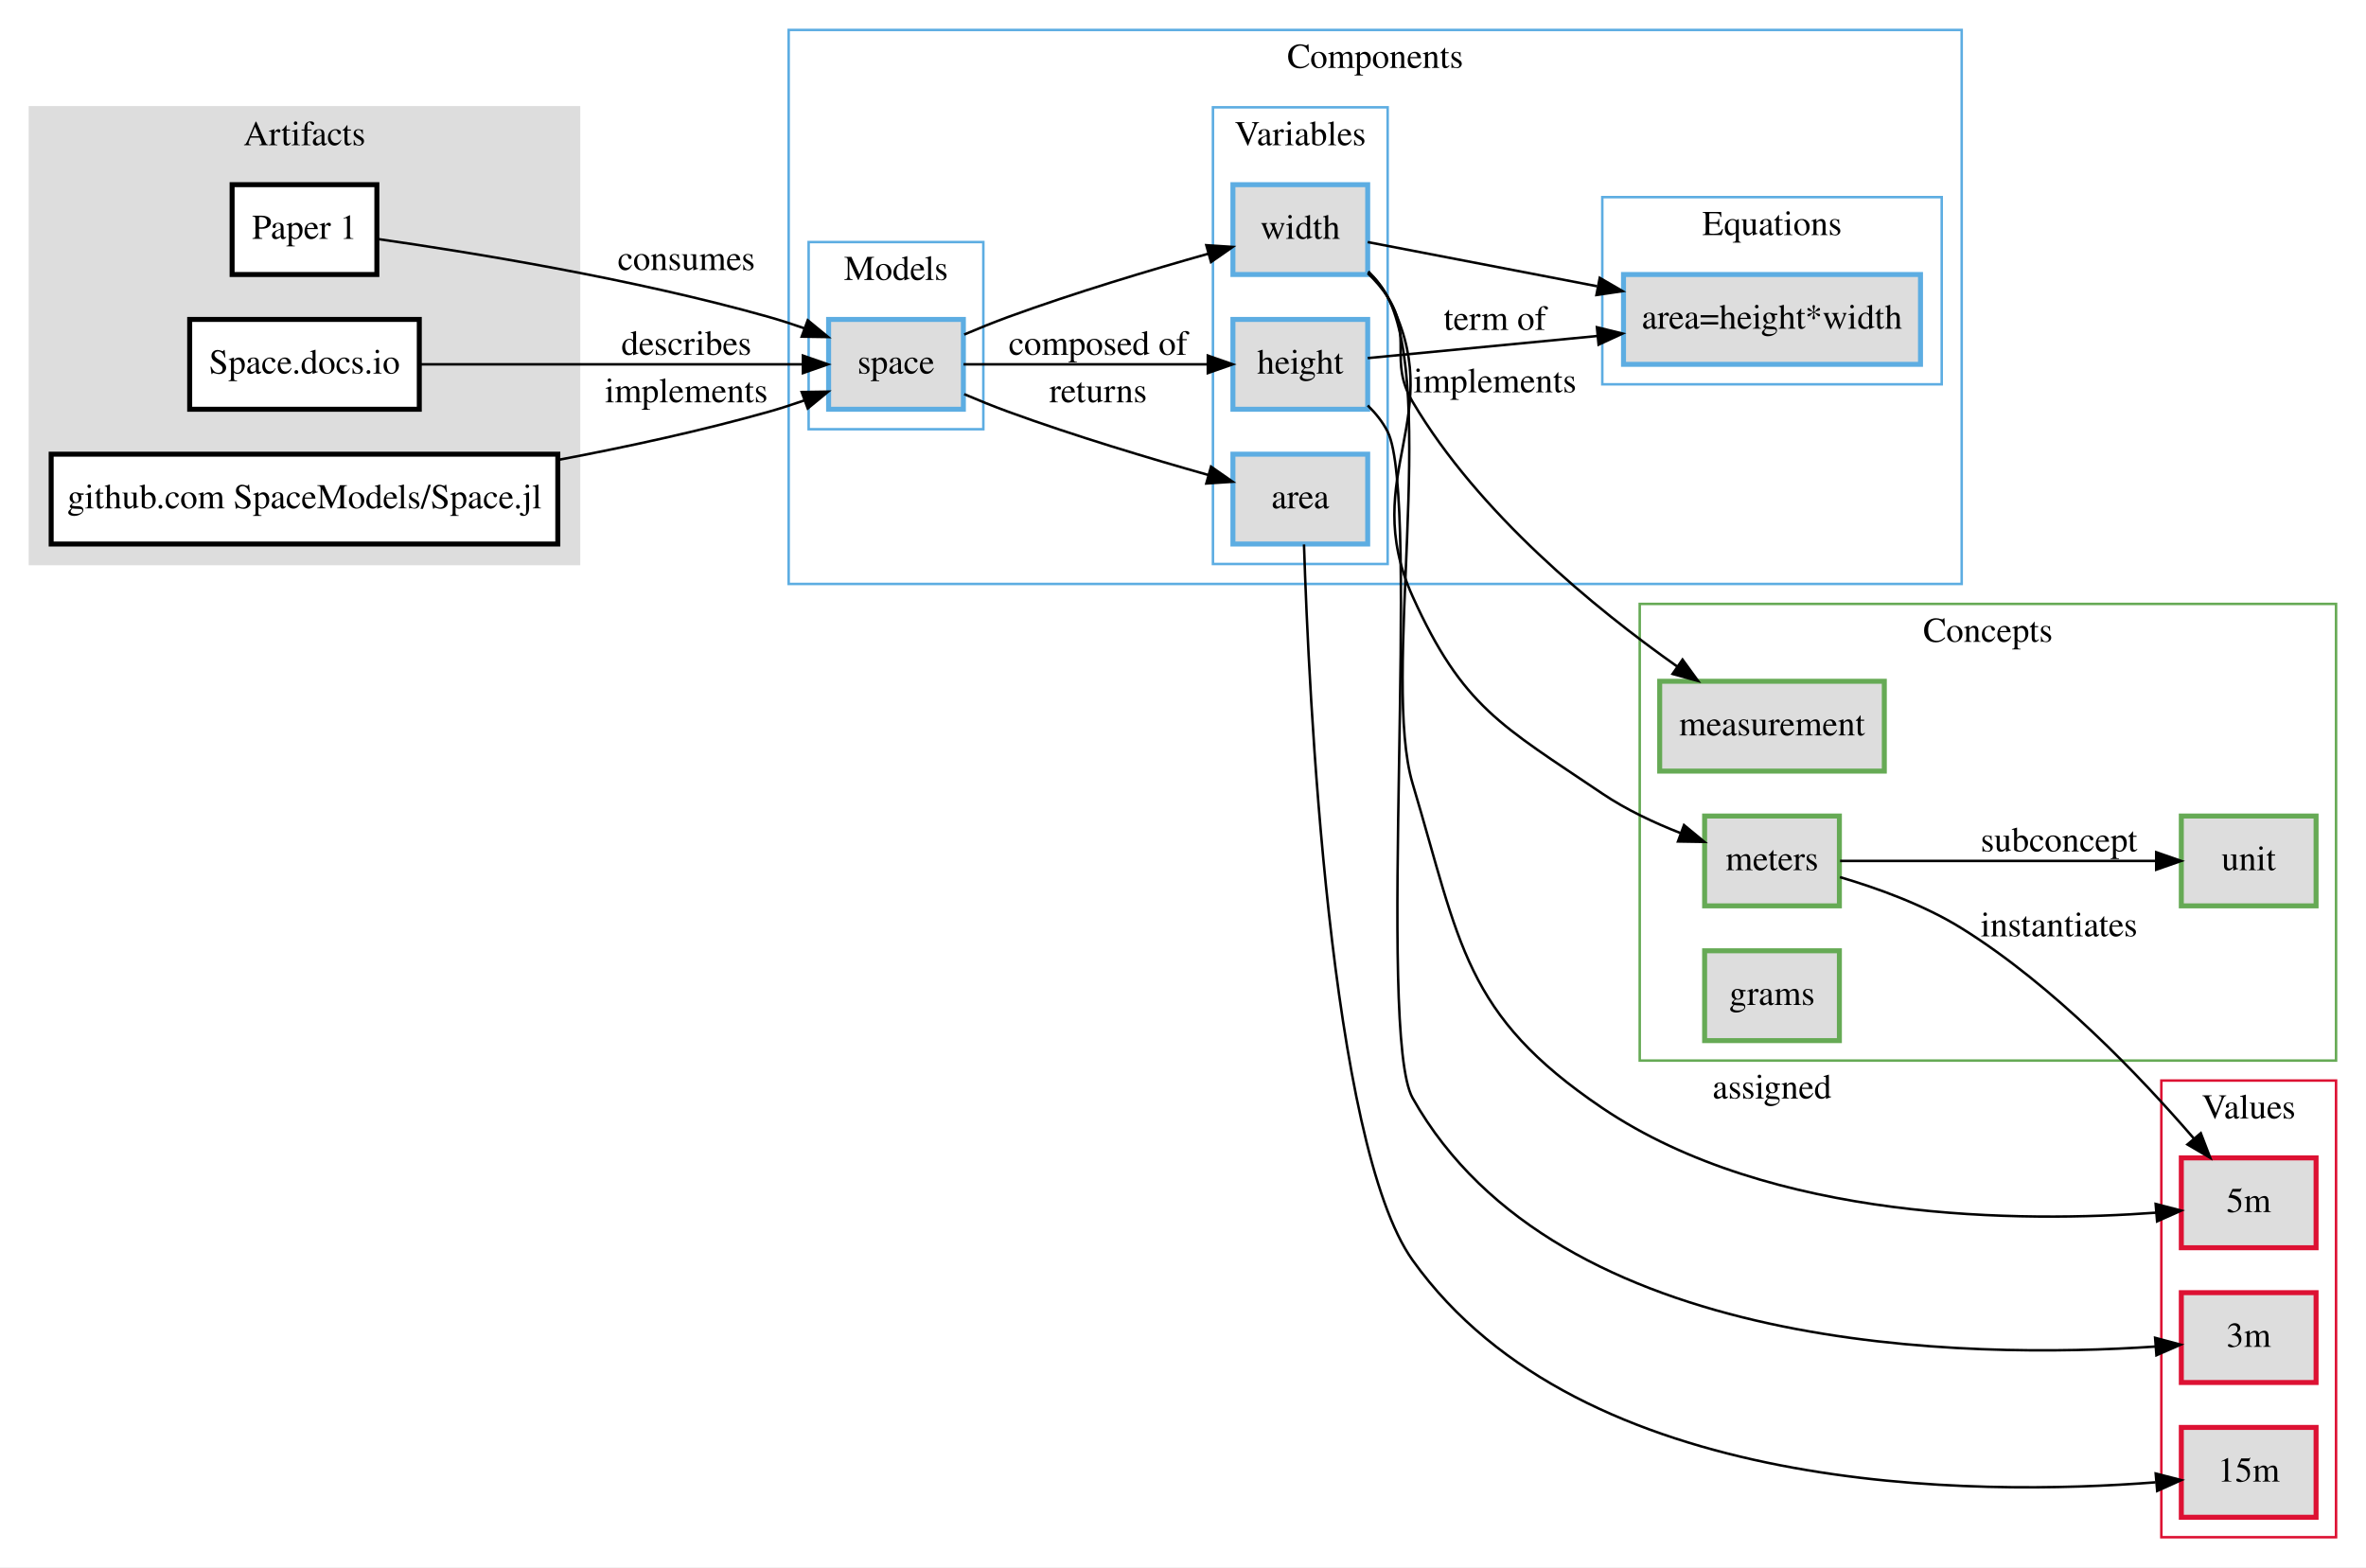
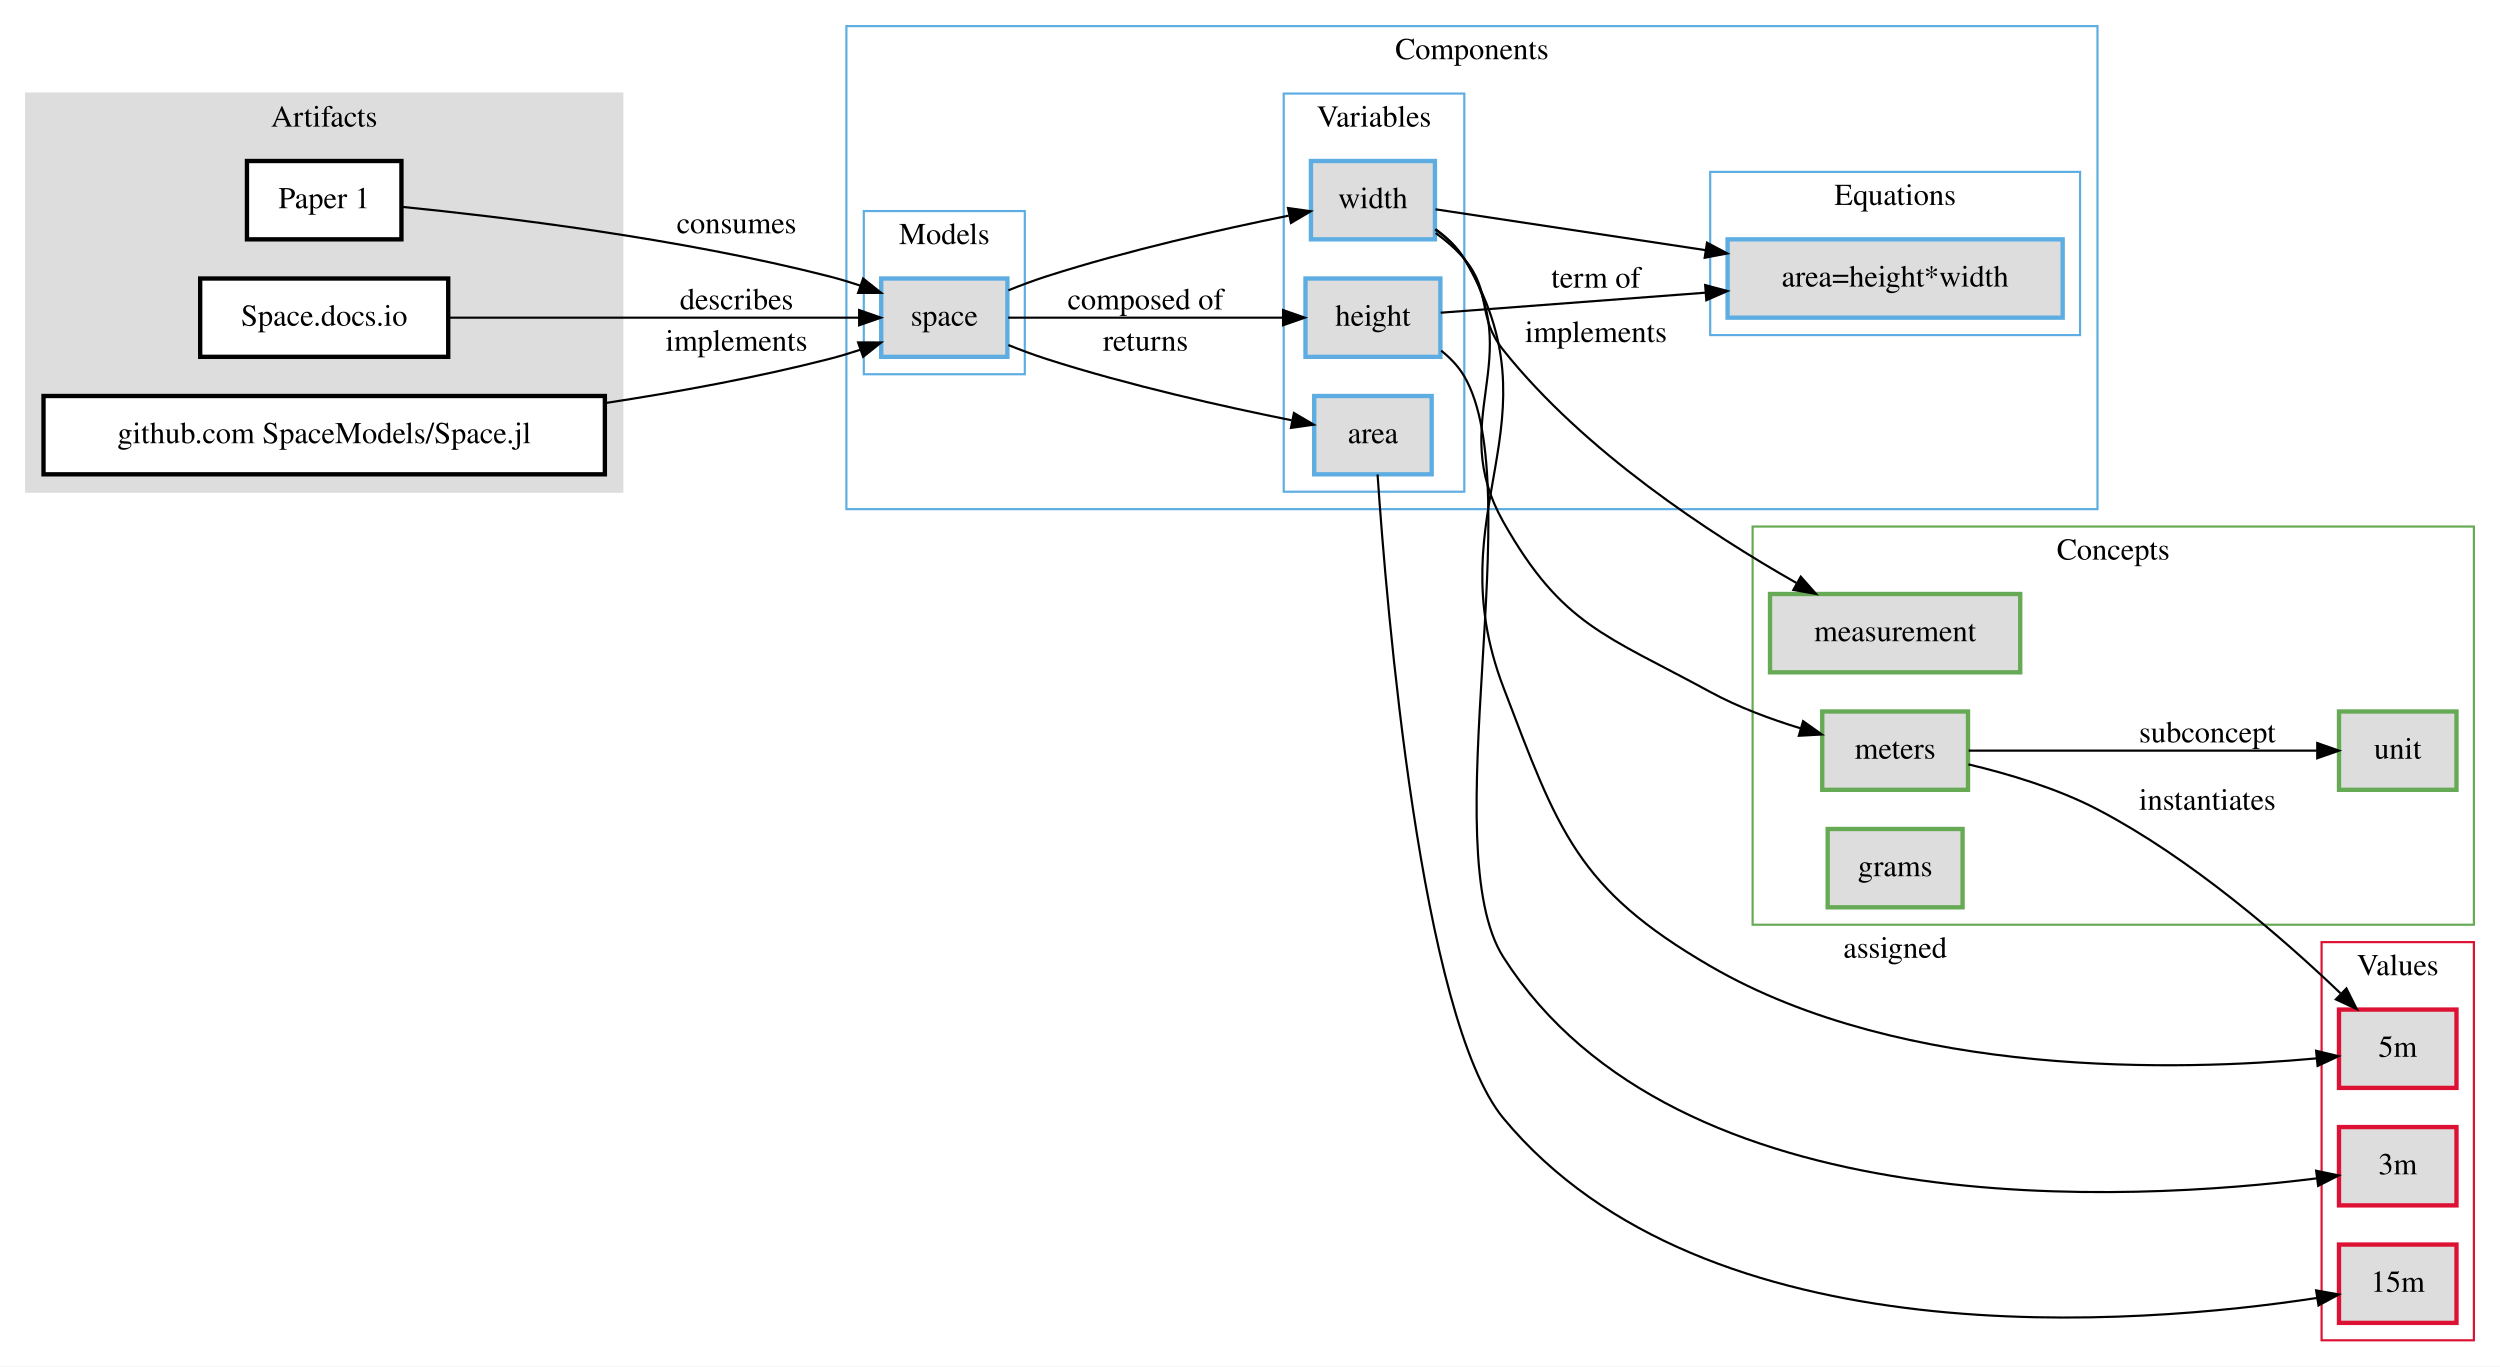
- <svg xmlns="http://www.w3.org/2000/svg" width="948pt" height="628pt" viewBox="0.00 0.00 948.00 628.00">
+ <svg xmlns="http://www.w3.org/2000/svg" width="1149pt" height="628pt" viewBox="0.00 0.00 1149.00 628.00">
  <g id="graph0" class="graph" transform="scale(1 1) rotate(0) translate(4 624)">
-     <polygon fill="white" stroke="none" points="-4,4 -4,-624 944,-624 944,4 -4,4" />
+     <polygon fill="white" stroke="none" points="-4,4 -4,-624 1145,-624 1145,4 -4,4" />
    <g id="clust1" class="cluster">
-       <polygon fill="#dddddd" stroke="#dddddd" points="8,-398 8,-581 228,-581 228,-398 8,-398" />
-       <text text-anchor="middle" x="118" y="-565.8" font-family="Times,serif" font-size="14.00">Artifacts</text>
+       <polygon fill="#dddddd" stroke="#dddddd" points="8,-398 8,-581 282,-581 282,-398 8,-398" />
+       <text text-anchor="middle" x="145" y="-565.8" font-family="Times,serif" font-size="14.00">Artifacts</text>
    </g>
    <g id="clust2" class="cluster">
-       <polygon fill="none" stroke="#5dade2" points="312,-390 312,-612 782,-612 782,-390 312,-390" />
-       <text text-anchor="middle" x="547" y="-596.8" font-family="Times,serif" font-size="14.00">Components</text>
+       <polygon fill="none" stroke="#5dade2" points="385,-390 385,-612 960,-612 960,-390 385,-390" />
+       <text text-anchor="middle" x="672.5" y="-596.8" font-family="Times,serif" font-size="14.00">Components</text>
    </g>
    <g id="clust3" class="cluster">
-       <polygon fill="none" stroke="#5dade2" points="320,-452 320,-527 390,-527 390,-452 320,-452" />
-       <text text-anchor="middle" x="355" y="-511.8" font-family="Times,serif" font-size="14.00">Models</text>
+       <polygon fill="none" stroke="#5dade2" points="393,-452 393,-527 467,-527 467,-452 393,-452" />
+       <text text-anchor="middle" x="430" y="-511.8" font-family="Times,serif" font-size="14.00">Models</text>
    </g>
    <g id="clust4" class="cluster">
-       <polygon fill="none" stroke="#5dade2" points="482,-398 482,-581 552,-581 552,-398 482,-398" />
-       <text text-anchor="middle" x="517" y="-565.8" font-family="Times,serif" font-size="14.00">Variables</text>
+       <polygon fill="none" stroke="#5dade2" points="586,-398 586,-581 669,-581 669,-398 586,-398" />
+       <text text-anchor="middle" x="627.5" y="-565.8" font-family="Times,serif" font-size="14.00">Variables</text>
    </g>
    <g id="clust5" class="cluster">
-       <polygon fill="none" stroke="#5dade2" points="638,-470 638,-545 774,-545 774,-470 638,-470" />
-       <text text-anchor="middle" x="706" y="-529.8" font-family="Times,serif" font-size="14.00">Equations</text>
+       <polygon fill="none" stroke="#5dade2" points="782,-470 782,-545 952,-545 952,-470 782,-470" />
+       <text text-anchor="middle" x="867" y="-529.8" font-family="Times,serif" font-size="14.00">Equations</text>
    </g>
    <g id="clust6" class="cluster">
-       <polygon fill="none" stroke="#66aa55" points="653,-199 653,-382 932,-382 932,-199 653,-199" />
-       <text text-anchor="middle" x="792.5" y="-366.8" font-family="Times,serif" font-size="14.00">Concepts</text>
+       <polygon fill="none" stroke="#66aa55" points="801.5,-199 801.5,-382 1133,-382 1133,-199 801.5,-199" />
+       <text text-anchor="middle" x="967.25" y="-366.8" font-family="Times,serif" font-size="14.00">Concepts</text>
    </g>
    <g id="clust7" class="cluster">
-       <polygon fill="none" stroke="#dd1133" points="862,-8 862,-191 932,-191 932,-8 862,-8" />
-       <text text-anchor="middle" x="897" y="-175.8" font-family="Times,serif" font-size="14.00">Values</text>
+       <polygon fill="none" stroke="#dd1133" points="1063,-8 1063,-191 1133,-191 1133,-8 1063,-8" />
+       <text text-anchor="middle" x="1098" y="-175.8" font-family="Times,serif" font-size="14.00">Values</text>
    </g>
    <g id="node1" class="node">
-       <polygon fill="#ffffff" stroke="black" stroke-width="2" points="147,-550 89,-550 89,-514 147,-514 147,-550" />
-       <text text-anchor="middle" x="118" y="-528.3" font-family="Times,serif" font-size="14.00">Paper 1</text>
+       <polygon fill="#ffffff" stroke="black" stroke-width="2" points="180.5,-550 109.5,-550 109.5,-514 180.5,-514 180.5,-550" />
+       <text text-anchor="middle" x="145" y="-528.3" font-family="Times,serif" font-size="14.00">Paper 1</text>
    </g>
    <g id="node4" class="node">
-       <polygon fill="#dddddd" stroke="#5dade2" stroke-width="2" points="382,-496 328,-496 328,-460 382,-460 382,-496" />
-       <text text-anchor="middle" x="355" y="-474.3" font-family="Times,serif" font-size="14.00">space</text>
+       <polygon fill="#dddddd" stroke="#5dade2" stroke-width="2" points="459,-496 401,-496 401,-460 459,-460 459,-496" />
+       <text text-anchor="middle" x="430" y="-474.3" font-family="Times,serif" font-size="14.00">space</text>
    </g>
    <g id="edge5" class="edge">
-       <path fill="none" stroke="black" d="M147.25,-528.237C183.846,-523.005 249.419,-512.404 304,-497 308.67,-495.682 313.516,-494.111 318.272,-492.444" />
-       <polygon fill="black" stroke="black" points="319.641,-495.67 327.824,-488.941 317.23,-489.099 319.641,-495.67" />
-       <text text-anchor="middle" x="271" y="-515.8" font-family="Times,serif" font-size="14.00">consumes</text>
+       <path fill="none" stroke="black" d="M180.872,-528.909C226.479,-524.37 308.622,-514.485 377,-497 381.7,-495.798 386.567,-494.332 391.354,-492.752" />
+       <polygon fill="black" stroke="black" points="392.693,-495.992 400.986,-489.398 390.391,-489.381 392.693,-495.992" />
+       <text text-anchor="middle" x="334.5" y="-516.8" font-family="Times,serif" font-size="14.00">consumes</text>
    </g>
    <g id="node2" class="node">
-       <polygon fill="#ffffff" stroke="black" stroke-width="2" points="164,-496 72,-496 72,-460 164,-460 164,-496" />
-       <text text-anchor="middle" x="118" y="-474.3" font-family="Times,serif" font-size="14.00">Space.docs.io</text>
+       <polygon fill="#ffffff" stroke="black" stroke-width="2" points="202,-496 88,-496 88,-460 202,-460 202,-496" />
+       <text text-anchor="middle" x="145" y="-474.3" font-family="Times,serif" font-size="14.00">Space.docs.io</text>
    </g>
    <g id="edge4" class="edge">
-       <path fill="none" stroke="black" d="M164.032,-478C208.659,-478 276.167,-478 317.54,-478" />
-       <polygon fill="black" stroke="black" points="317.718,-481.5 327.718,-478 317.718,-474.5 317.718,-481.5" />
-       <text text-anchor="middle" x="271" y="-481.8" font-family="Times,serif" font-size="14.00">describes</text>
+       <path fill="none" stroke="black" d="M202.25,-478C258.115,-478 342.244,-478 390.778,-478" />
+       <polygon fill="black" stroke="black" points="390.861,-481.5 400.861,-478 390.861,-474.5 390.861,-481.5" />
+       <text text-anchor="middle" x="334.5" y="-481.8" font-family="Times,serif" font-size="14.00">describes</text>
    </g>
    <g id="node3" class="node">
-       <polygon fill="#ffffff" stroke="black" stroke-width="2" points="219.5,-442 16.5,-442 16.5,-406 219.5,-406 219.5,-442" />
-       <text text-anchor="middle" x="118" y="-420.3" font-family="Times,serif" font-size="14.00">github.com SpaceModels/Space.jl</text>
+       <polygon fill="#ffffff" stroke="black" stroke-width="2" points="274,-442 16,-442 16,-406 274,-406 274,-442" />
+       <text text-anchor="middle" x="145" y="-420.3" font-family="Times,serif" font-size="14.00">github.com SpaceModels/Space.jl</text>
    </g>
    <g id="edge15" class="edge">
-       <path fill="none" stroke="black" d="M219.602,-439.703C247.19,-444.909 276.945,-451.365 304,-459 308.67,-460.318 313.516,-461.889 318.272,-463.556" />
-       <polygon fill="black" stroke="black" points="317.23,-466.901 327.824,-467.059 319.641,-460.33 317.23,-466.901" />
-       <text text-anchor="middle" x="271" y="-462.8" font-family="Times,serif" font-size="14.00">implements</text>
+       <path fill="none" stroke="black" d="M274.005,-438.737C307.772,-443.889 343.99,-450.559 377,-459 381.7,-460.202 386.567,-461.668 391.354,-463.248" />
+       <polygon fill="black" stroke="black" points="390.391,-466.619 400.986,-466.602 392.693,-460.008 390.391,-466.619" />
+       <text text-anchor="middle" x="334.5" y="-462.8" font-family="Times,serif" font-size="14.00">implements</text>
    </g>
    <g id="node5" class="node">
-       <polygon fill="#dddddd" stroke="#5dade2" stroke-width="2" points="544,-496 490,-496 490,-460 544,-460 544,-496" />
-       <text text-anchor="middle" x="517" y="-474.3" font-family="Times,serif" font-size="14.00">height</text>
+       <polygon fill="#dddddd" stroke="#5dade2" stroke-width="2" points="658,-496 596,-496 596,-460 658,-460 658,-496" />
+       <text text-anchor="middle" x="627" y="-474.3" font-family="Times,serif" font-size="14.00">height</text>
    </g>
    <g id="edge6" class="edge">
-       <path fill="none" stroke="black" d="M382.063,-478C408.562,-478 449.839,-478 479.567,-478" />
-       <polygon fill="black" stroke="black" points="479.948,-481.5 489.948,-478 479.948,-474.5 479.948,-481.5" />
-       <text text-anchor="middle" x="436" y="-481.8" font-family="Times,serif" font-size="14.00">composed of</text>
+       <path fill="none" stroke="black" d="M459.355,-478C492.569,-478 547.839,-478 585.548,-478" />
+       <polygon fill="black" stroke="black" points="585.685,-481.5 595.685,-478 585.685,-474.5 585.685,-481.5" />
+       <text text-anchor="middle" x="522.5" y="-481.8" font-family="Times,serif" font-size="14.00">composed of</text>
    </g>
    <g id="node7" class="node">
-       <polygon fill="#dddddd" stroke="#5dade2" stroke-width="2" points="544,-550 490,-550 490,-514 544,-514 544,-550" />
-       <text text-anchor="middle" x="517" y="-528.3" font-family="Times,serif" font-size="14.00">width</text>
+       <polygon fill="#dddddd" stroke="#5dade2" stroke-width="2" points="655.5,-550 598.5,-550 598.5,-514 655.5,-514 655.5,-550" />
+       <text text-anchor="middle" x="627" y="-528.3" font-family="Times,serif" font-size="14.00">width</text>
    </g>
    <g id="edge8" class="edge">
-       <path fill="none" stroke="black" d="M382.327,-489.951C388.1,-492.408 394.217,-494.887 400,-497 426.505,-506.685 457.085,-515.831 480.191,-522.343" />
-       <polygon fill="black" stroke="black" points="479.347,-525.741 489.92,-525.054 481.227,-518.998 479.347,-525.741" />
+       <path fill="none" stroke="black" d="M459.444,-490.582C465.194,-492.888 471.242,-495.148 477,-497 514.223,-508.973 557.884,-518.746 588.283,-524.892" />
+       <polygon fill="black" stroke="black" points="587.96,-528.396 598.45,-526.912 589.324,-521.53 587.96,-528.396" />
    </g>
    <g id="node8" class="node">
-       <polygon fill="#dddddd" stroke="#5dade2" stroke-width="2" points="544,-442 490,-442 490,-406 544,-406 544,-442" />
-       <text text-anchor="middle" x="517" y="-420.3" font-family="Times,serif" font-size="14.00">area</text>
+       <polygon fill="#dddddd" stroke="#5dade2" stroke-width="2" points="654,-442 600,-442 600,-406 654,-406 654,-442" />
+       <text text-anchor="middle" x="627" y="-420.3" font-family="Times,serif" font-size="14.00">area</text>
    </g>
    <g id="edge7" class="edge">
-       <path fill="none" stroke="black" d="M382.327,-466.049C388.1,-463.592 394.217,-461.113 400,-459 426.505,-449.315 457.085,-440.169 480.191,-433.657" />
-       <polygon fill="black" stroke="black" points="481.227,-437.002 489.92,-430.946 479.347,-430.259 481.227,-437.002" />
-       <text text-anchor="middle" x="436" y="-462.8" font-family="Times,serif" font-size="14.00">returns</text>
+       <path fill="none" stroke="black" d="M459.444,-465.418C465.194,-463.112 471.242,-460.852 477,-459 514.788,-446.845 559.212,-436.958 589.66,-430.83" />
+       <polygon fill="black" stroke="black" points="590.682,-434.196 599.813,-428.822 589.324,-427.329 590.682,-434.196" />
+       <text text-anchor="middle" x="522.5" y="-462.8" font-family="Times,serif" font-size="14.00">returns</text>
    </g>
    <g id="node6" class="node">
-       <polygon fill="#dddddd" stroke="#5dade2" stroke-width="2" points="765.5,-514 646.5,-514 646.5,-478 765.5,-478 765.5,-514" />
-       <text text-anchor="middle" x="706" y="-492.3" font-family="Times,serif" font-size="14.00">area=height*width</text>
+       <polygon fill="#dddddd" stroke="#5dade2" stroke-width="2" points="944,-514 790,-514 790,-478 944,-478 944,-514" />
+       <text text-anchor="middle" x="867" y="-492.3" font-family="Times,serif" font-size="14.00">area=height*width</text>
    </g>
    <g id="edge1" class="edge">
-       <path fill="none" stroke="black" d="M544.002,-480.503C567.727,-482.787 603.869,-486.265 635.902,-489.349" />
-       <polygon fill="black" stroke="black" points="635.847,-492.86 646.137,-490.334 636.518,-485.892 635.847,-492.86" />
-       <text text-anchor="middle" x="595" y="-491.8" font-family="Times,serif" font-size="14.00">term of</text>
+       <path fill="none" stroke="black" d="M658.143,-480.28C688.656,-482.587 737.278,-486.265 779.826,-489.483" />
+       <polygon fill="black" stroke="black" points="779.694,-492.983 789.93,-490.247 780.222,-486.003 779.694,-492.983" />
+       <text text-anchor="middle" x="729.5" y="-491.8" font-family="Times,serif" font-size="14.00">term of</text>
    </g>
    <g id="node14" class="node">
-       <polygon fill="#dddddd" stroke="#dd1133" stroke-width="2" points="924,-106 870,-106 870,-70 924,-70 924,-106" />
-       <text text-anchor="middle" x="897" y="-84.3" font-family="Times,serif" font-size="14.00">3m</text>
+       <polygon fill="#dddddd" stroke="#dd1133" stroke-width="2" points="1125,-106 1071,-106 1071,-70 1125,-70 1125,-106" />
+       <text text-anchor="middle" x="1098" y="-84.3" font-family="Times,serif" font-size="14.00">3m</text>
    </g>
    <g id="edge11" class="edge">
-       <path fill="none" stroke="black" d="M544.012,-461.53C547.201,-458.42 550.026,-454.901 552,-451 565.406,-424.512 547.425,-209.864 562,-184 620.157,-80.797 785.577,-79.43 859.515,-84.397" />
-       <polygon fill="black" stroke="black" points="859.503,-87.906 869.737,-85.164 860.027,-80.925 859.503,-87.906" />
+       <path fill="none" stroke="black" d="M658.365,-462.849C662.561,-459.502 666.338,-455.565 669,-451 698.954,-399.627 654.977,-234.11 687,-184 766.563,-59.5 976.042,-71.746 1060.72,-82.419" />
+       <polygon fill="black" stroke="black" points="1060.5,-85.921 1070.88,-83.769 1061.42,-78.982 1060.5,-85.921" />
    </g>
    <g id="edge2" class="edge">
-       <path fill="none" stroke="black" d="M544.002,-526.994C567.727,-522.427 603.869,-515.469 635.902,-509.302" />
-       <polygon fill="black" stroke="black" points="636.979,-512.659 646.137,-507.332 635.655,-505.786 636.979,-512.659" />
+       <path fill="none" stroke="black" d="M655.767,-527.8C686.084,-523.214 736.145,-515.642 779.811,-509.037" />
+       <polygon fill="black" stroke="black" points="780.523,-512.469 789.887,-507.513 779.476,-505.548 780.523,-512.469" />
    </g>
    <g id="node9" class="node">
-       <polygon fill="#dddddd" stroke="#66aa55" stroke-width="2" points="751,-351 661,-351 661,-315 751,-315 751,-351" />
-       <text text-anchor="middle" x="706" y="-329.3" font-family="Times,serif" font-size="14.00">measurement</text>
+       <polygon fill="#dddddd" stroke="#66aa55" stroke-width="2" points="924.5,-351 809.5,-351 809.5,-315 924.5,-315 924.5,-351" />
+       <text text-anchor="middle" x="867" y="-329.3" font-family="Times,serif" font-size="14.00">measurement</text>
    </g>
    <g id="edge9" class="edge">
-       <path fill="none" stroke="black" d="M544.018,-514.512C547.039,-511.621 549.815,-508.434 552,-505 562.301,-488.811 552.244,-479.523 562,-463 588.386,-418.311 635.092,-380.166 667.93,-356.972" />
-       <polygon fill="black" stroke="black" points="670.151,-359.691 676.376,-351.118 666.163,-353.937 670.151,-359.691" />
-       <text text-anchor="middle" x="595" y="-466.8" font-family="Times,serif" font-size="14.00">implements</text>
+       <path fill="none" stroke="black" d="M655.842,-516.895C660.645,-513.434 665.281,-509.445 669,-505 682.031,-489.424 674.329,-478.871 687,-463 724.128,-416.499 781.878,-378.668 821.691,-356.044" />
+       <polygon fill="black" stroke="black" points="823.628,-358.971 830.649,-351.038 820.213,-352.861 823.628,-358.971" />
+       <text text-anchor="middle" x="729.5" y="-466.8" font-family="Times,serif" font-size="14.00">implements</text>
    </g>
    <g id="node10" class="node">
-       <polygon fill="#dddddd" stroke="#66aa55" stroke-width="2" points="733,-297 679,-297 679,-261 733,-261 733,-297" />
-       <text text-anchor="middle" x="706" y="-275.3" font-family="Times,serif" font-size="14.00">meters</text>
+       <polygon fill="#dddddd" stroke="#66aa55" stroke-width="2" points="900.5,-297 833.5,-297 833.5,-261 900.5,-261 900.5,-297" />
+       <text text-anchor="middle" x="867" y="-275.3" font-family="Times,serif" font-size="14.00">meters</text>
    </g>
    <g id="edge13" class="edge">
-       <path fill="none" stroke="black" d="M544.184,-515.125C547.261,-512.107 550.008,-508.722 552,-505 577.253,-457.814 539.953,-433.766 562,-385 582.071,-340.605 597.622,-333.265 638,-306 647.549,-299.552 658.873,-294.255 669.469,-290.113" />
-       <polygon fill="black" stroke="black" points="670.747,-293.372 678.923,-286.634 668.33,-286.803 670.747,-293.372" />
+       <path fill="none" stroke="black" d="M655.558,-518.525C660.75,-514.815 665.607,-510.316 669,-505 698.251,-459.169 660.197,-431.304 687,-384 713.932,-336.469 734.037,-332.154 782,-306 794.878,-298.978 809.875,-293.431 823.604,-289.239" />
+       <polygon fill="black" stroke="black" points="824.695,-292.566 833.328,-286.424 822.749,-285.842 824.695,-292.566" />
    </g>
    <g id="node13" class="node">
-       <polygon fill="#dddddd" stroke="#dd1133" stroke-width="2" points="924,-160 870,-160 870,-124 924,-124 924,-160" />
-       <text text-anchor="middle" x="897" y="-138.3" font-family="Times,serif" font-size="14.00">5m</text>
+       <polygon fill="#dddddd" stroke="#dd1133" stroke-width="2" points="1125,-160 1071,-160 1071,-124 1125,-124 1125,-160" />
+       <text text-anchor="middle" x="1098" y="-138.3" font-family="Times,serif" font-size="14.00">5m</text>
    </g>
    <g id="edge10" class="edge">
-       <path fill="none" stroke="black" d="M544.293,-515.182C547.354,-512.156 550.068,-508.753 552,-505 571.861,-466.422 549.587,-351.577 562,-310 581.146,-245.87 582.537,-217.458 638,-180 705.887,-134.151 806.694,-134.13 859.973,-138.06" />
-       <polygon fill="black" stroke="black" points="859.718,-141.55 869.972,-138.886 860.294,-134.574 859.718,-141.55" />
-       <text text-anchor="middle" x="706" y="-183.8" font-family="Times,serif" font-size="14.00">assigned</text>
+       <path fill="none" stroke="black" d="M655.788,-518.667C660.965,-514.949 665.759,-510.41 669,-505 714.186,-429.58 655.633,-390.135 687,-308 712.275,-241.817 720.738,-215.581 782,-180 871.38,-128.088 998.971,-131.861 1060.74,-137.577" />
+       <polygon fill="black" stroke="black" points="1060.48,-141.069 1070.77,-138.579 1061.17,-134.103 1060.48,-141.069" />
+       <text text-anchor="middle" x="867" y="-183.8" font-family="Times,serif" font-size="14.00">assigned</text>
    </g>
    <g id="node15" class="node">
-       <polygon fill="#dddddd" stroke="#dd1133" stroke-width="2" points="924,-52 870,-52 870,-16 924,-16 924,-52" />
-       <text text-anchor="middle" x="897" y="-30.3" font-family="Times,serif" font-size="14.00">15m</text>
+       <polygon fill="#dddddd" stroke="#dd1133" stroke-width="2" points="1125,-52 1071,-52 1071,-16 1125,-16 1125,-52" />
+       <text text-anchor="middle" x="1098" y="-30.3" font-family="Times,serif" font-size="14.00">15m</text>
    </g>
    <g id="edge12" class="edge">
-       <path fill="none" stroke="black" d="M518.479,-405.827C520.34,-347.419 528.74,-165.591 562,-119 629.788,-24.042 788.083,-24.426 859.682,-30.002" />
-       <polygon fill="black" stroke="black" points="859.736,-33.52 870,-30.89 860.336,-26.546 859.736,-33.52" />
+       <path fill="none" stroke="black" d="M629.126,-405.949C633.19,-346.175 648.927,-155.89 687,-110 779.773,1.821 979.084,-14.979 1060.86,-27.454" />
+       <polygon fill="black" stroke="black" points="1060.49,-30.939 1070.92,-29.058 1061.59,-24.027 1060.49,-30.939" />
    </g>
    <g id="node11" class="node">
-       <polygon fill="#dddddd" stroke="#66aa55" stroke-width="2" points="924,-297 870,-297 870,-261 924,-261 924,-297" />
-       <text text-anchor="middle" x="897" y="-275.3" font-family="Times,serif" font-size="14.00">unit</text>
+       <polygon fill="#dddddd" stroke="#66aa55" stroke-width="2" points="1125,-297 1071,-297 1071,-261 1125,-261 1125,-297" />
+       <text text-anchor="middle" x="1098" y="-275.3" font-family="Times,serif" font-size="14.00">unit</text>
    </g>
    <g id="edge3" class="edge">
-       <path fill="none" stroke="black" d="M733.28,-279C766.144,-279 822.581,-279 859.592,-279" />
-       <polygon fill="black" stroke="black" points="859.944,-282.5 869.944,-279 859.944,-275.5 859.944,-282.5" />
-       <text text-anchor="middle" x="821" y="-282.8" font-family="Times,serif" font-size="14.00">subconcept</text>
+       <path fill="none" stroke="black" d="M900.81,-279C943.198,-279 1016.75,-279 1060.75,-279" />
+       <polygon fill="black" stroke="black" points="1061,-282.5 1071,-279 1061,-275.5 1061,-282.5" />
+       <text text-anchor="middle" x="1010.5" y="-282.8" font-family="Times,serif" font-size="14.00">subconcept</text>
    </g>
    <g id="edge14" class="edge">
-       <path fill="none" stroke="black" d="M733.22,-272.518C748.21,-268.107 766.96,-261.357 782,-252 818.926,-229.026 853.729,-192.466 874.944,-167.868" />
-       <polygon fill="black" stroke="black" points="877.8,-169.911 881.601,-160.021 872.462,-165.382 877.8,-169.911" />
-       <text text-anchor="middle" x="821" y="-248.8" font-family="Times,serif" font-size="14.00">instantiates</text>
+       <path fill="none" stroke="black" d="M900.693,-272.691C918.829,-268.396 941.406,-261.704 960,-252 1003.13,-229.491 1045.7,-192.33 1071.66,-167.512" />
+       <polygon fill="black" stroke="black" points="1074.42,-169.709 1079.17,-160.236 1069.55,-164.683 1074.42,-169.709" />
+       <text text-anchor="middle" x="1010.5" y="-251.8" font-family="Times,serif" font-size="14.00">instantiates</text>
    </g>
    <g id="node12" class="node">
-       <polygon fill="#dddddd" stroke="#66aa55" stroke-width="2" points="733,-243 679,-243 679,-207 733,-207 733,-243" />
-       <text text-anchor="middle" x="706" y="-221.3" font-family="Times,serif" font-size="14.00">grams</text>
+       <polygon fill="#dddddd" stroke="#66aa55" stroke-width="2" points="898,-243 836,-243 836,-207 898,-207 898,-243" />
+       <text text-anchor="middle" x="867" y="-221.3" font-family="Times,serif" font-size="14.00">grams</text>
    </g>
  </g>
</svg>
